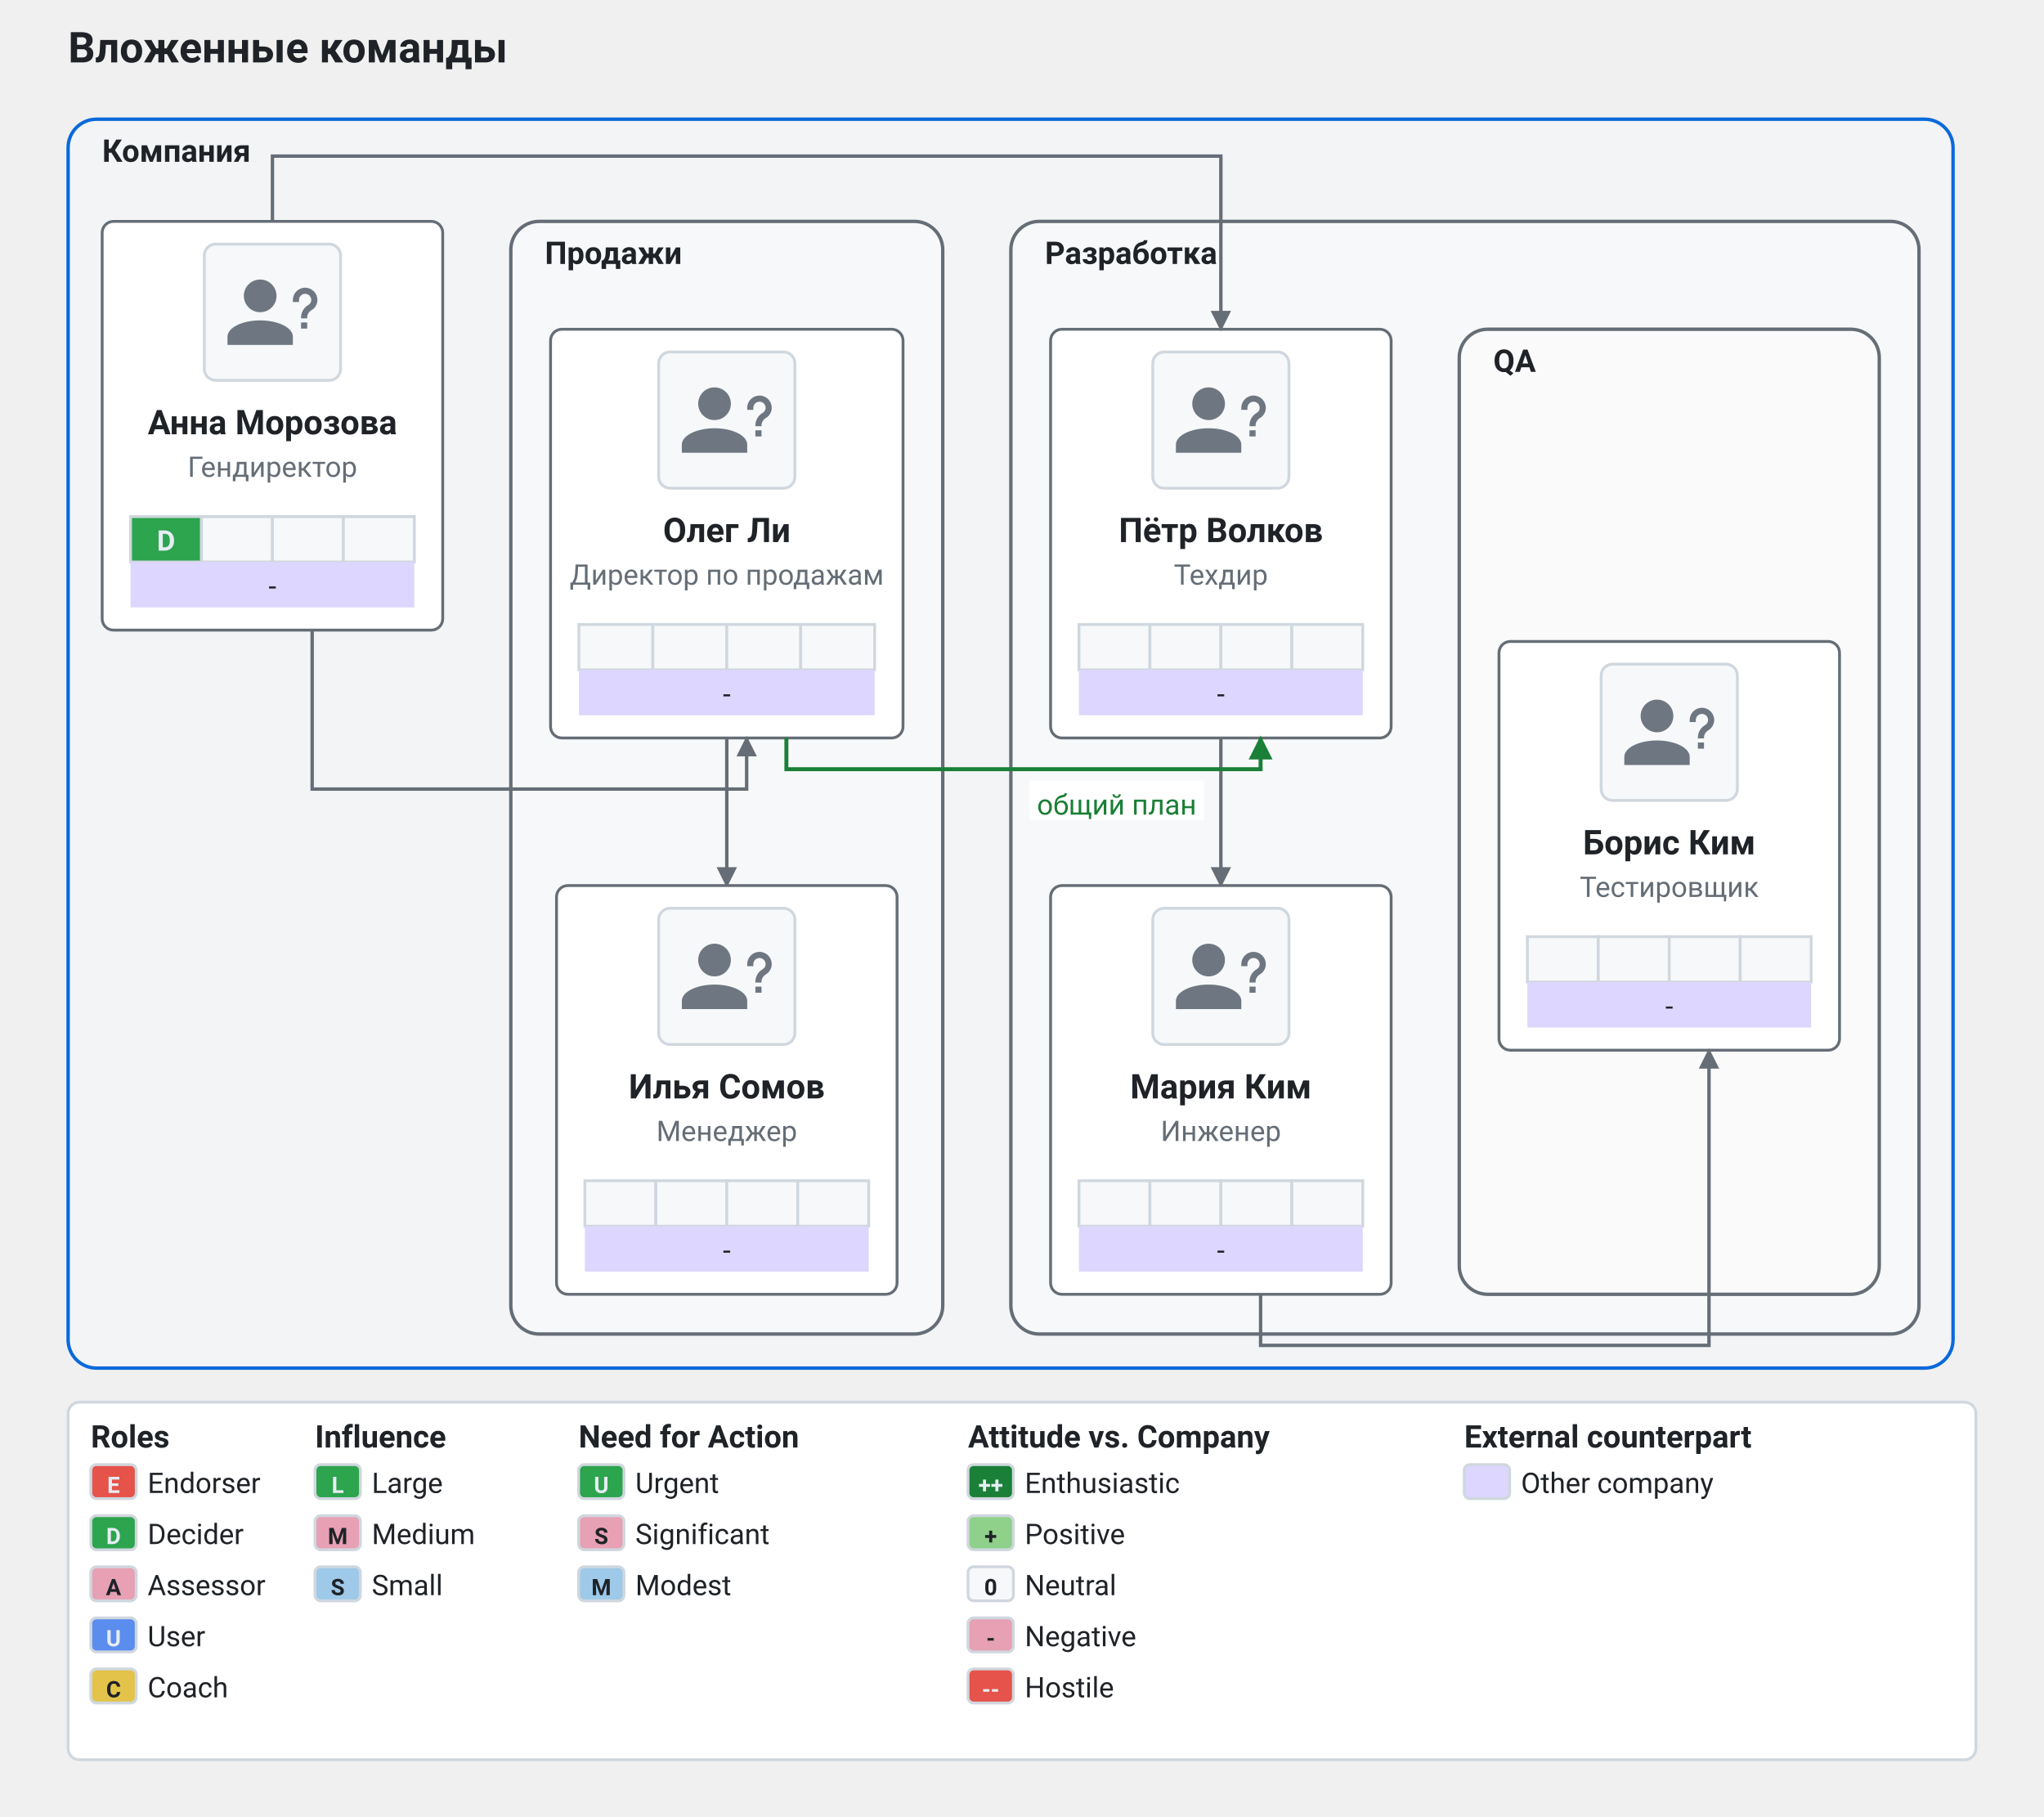
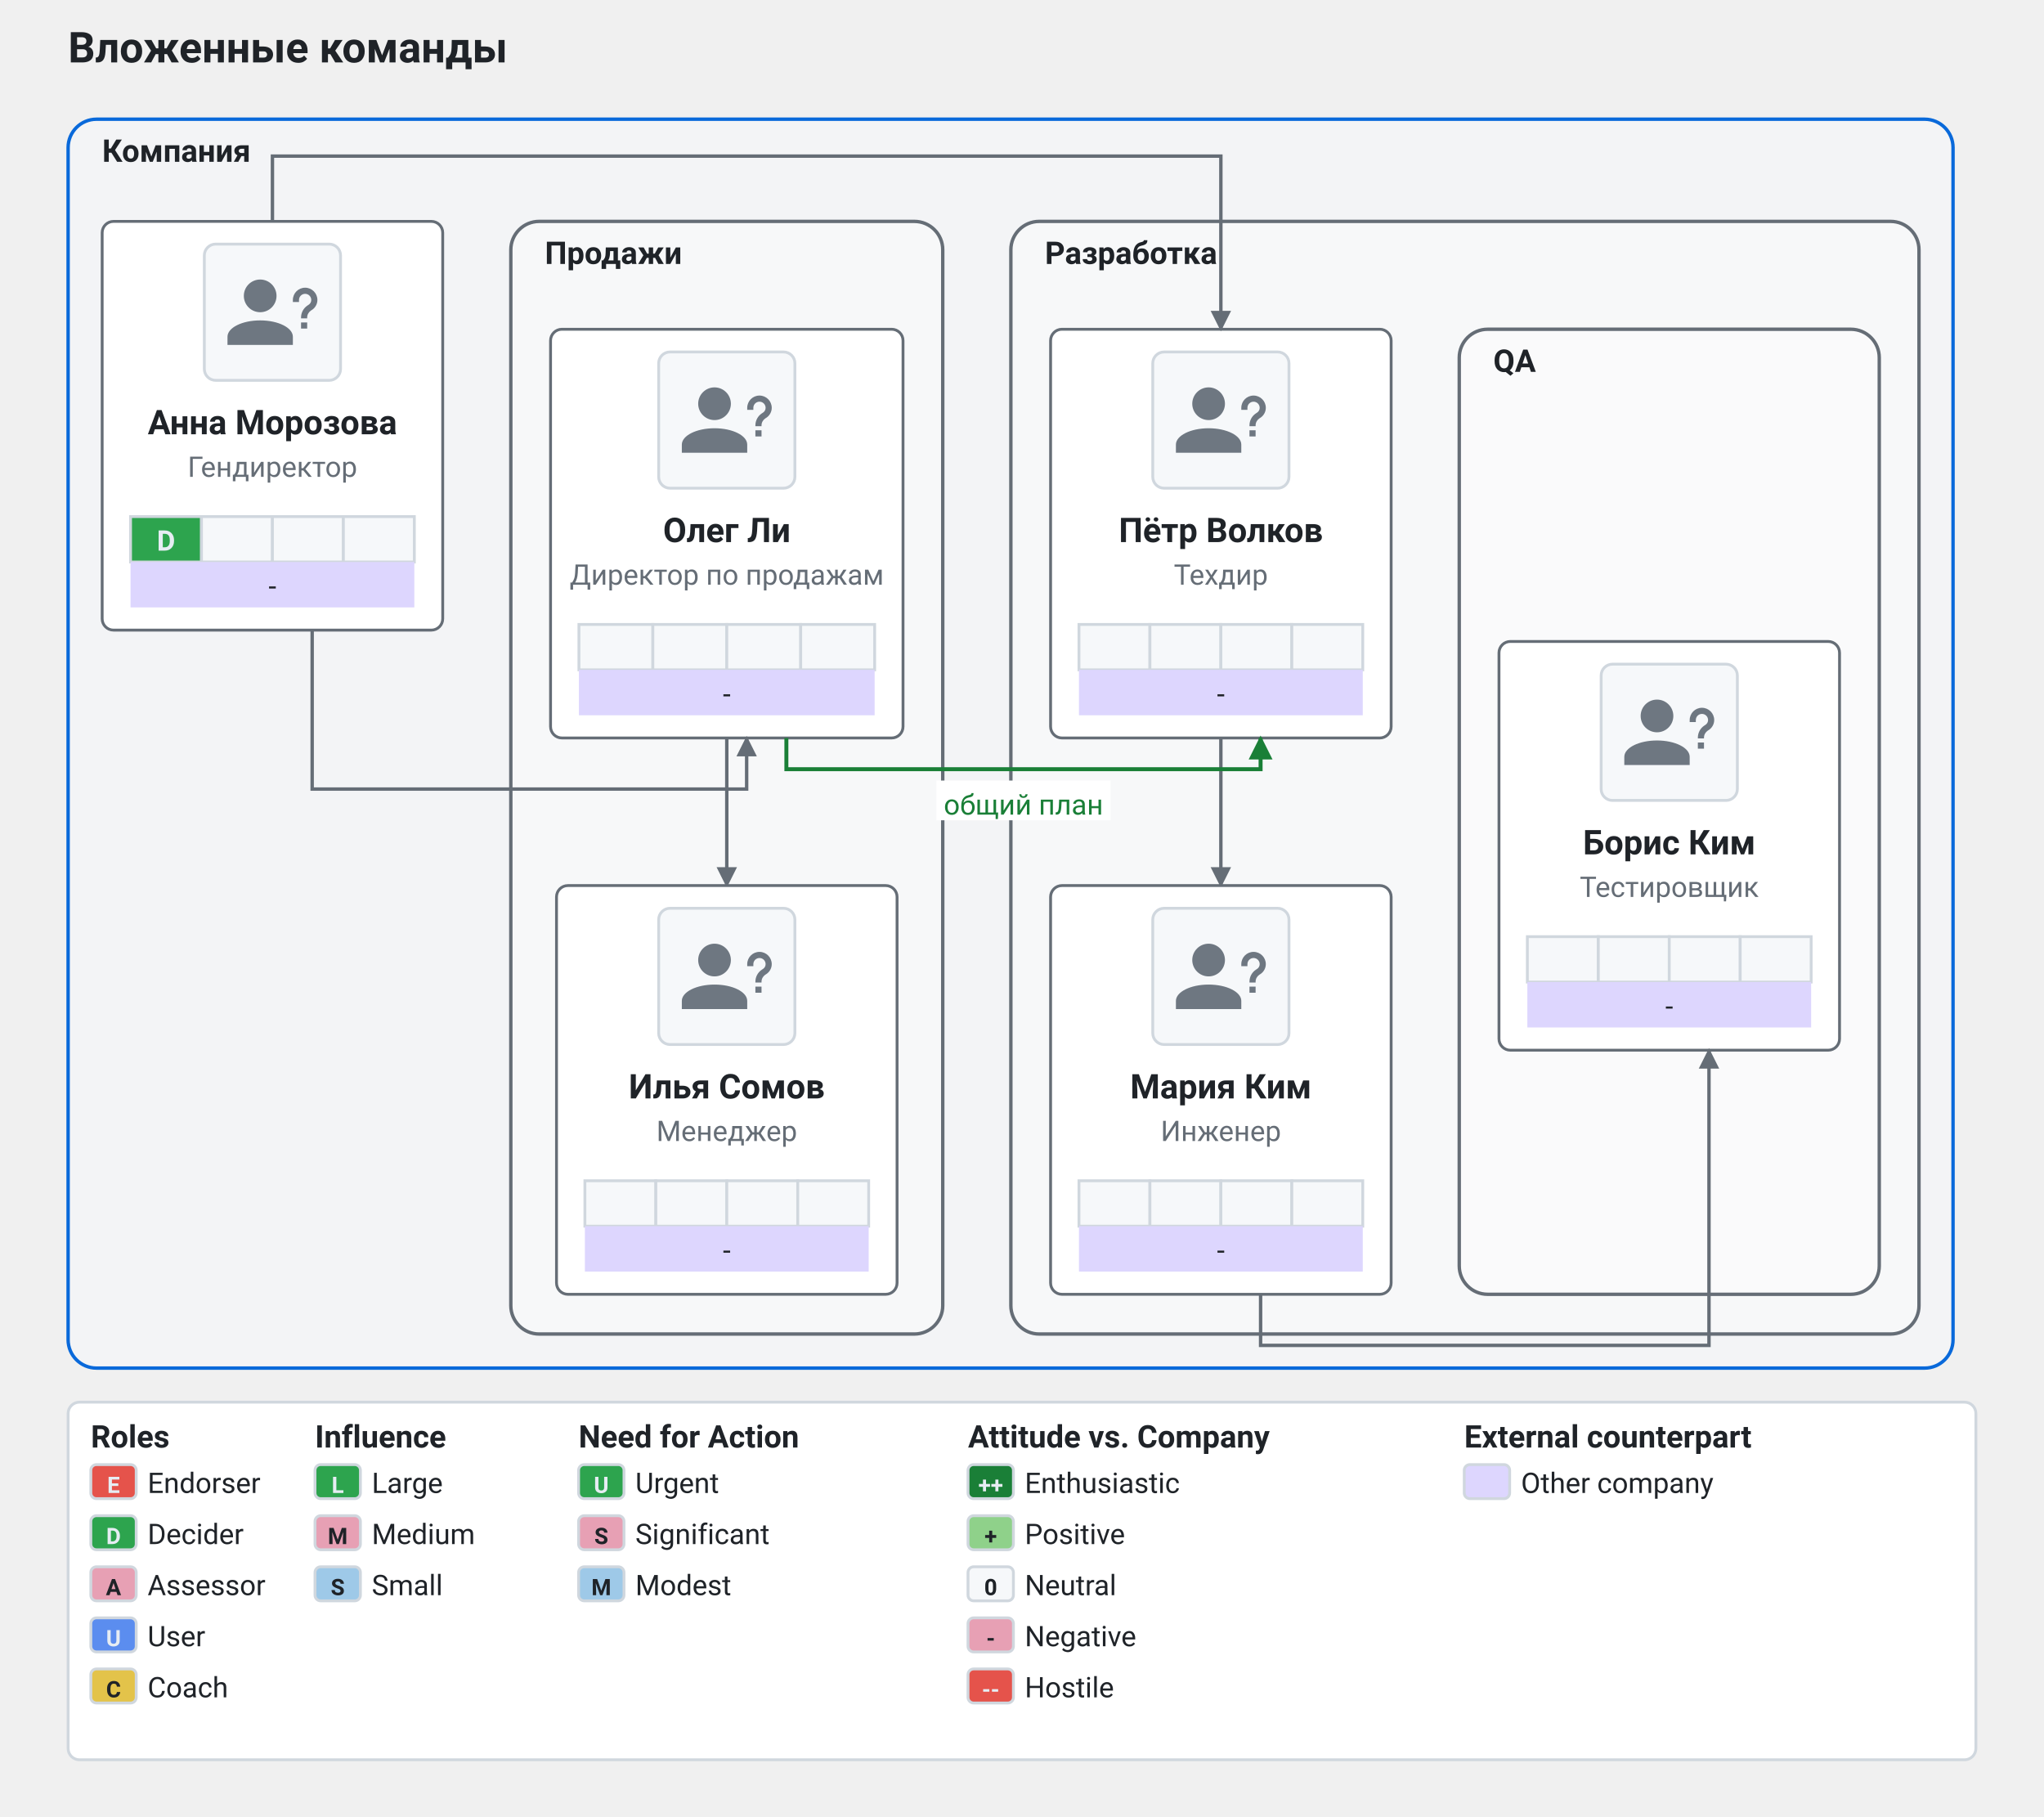
<svg xmlns="http://www.w3.org/2000/svg" viewBox="0 0 720.25 640" width="720.25" height="640" role="img" font-family="system-ui, -apple-system, &quot;Segoe UI&quot;, Roboto, sans-serif">
  <text x="24" y="22" fill="#1f2328" font-size="15" text-anchor="start" font-weight="700">Вложенные команды</text>
  <defs>
    <marker id="ext-pm-report" viewBox="0 0 10 10" refX="9" refY="5" markerWidth="6" markerHeight="6" orient="auto-start-reverse">
      <path d="M 0 0 L 10 5 L 0 10 z" fill="#656d76" />
    </marker>
  </defs>
  <rect x="24" y="42" width="664.2" height="440" rx="10" ry="10" fill="#f6f8fa" fill-opacity="0.55" stroke="#0969da" stroke-width="1.2" data-team="powermap" data-team-id="company" />
  <text x="36" y="57" fill="#1f2328" font-size="11" text-anchor="start" font-weight="600" data-team-label="1">Компания</text>
  <rect x="180" y="78" width="152.2" height="392" rx="10" ry="10" fill="#ffffff" fill-opacity="0.35" stroke="#656d76" stroke-width="1.2" data-team="powermap" data-team-id="company/sales" />
  <text x="192" y="93" fill="#1f2328" font-size="11" text-anchor="start" font-weight="600" data-team-label="1">Продажи</text>
  <rect x="356.2" y="78" width="320" height="392" rx="10" ry="10" fill="#ffffff" fill-opacity="0.35" stroke="#656d76" stroke-width="1.2" data-team="powermap" data-team-id="company/dev" />
  <text x="368.2" y="93" fill="#1f2328" font-size="11" text-anchor="start" font-weight="600" data-team-label="1">Разработка</text>
  <rect x="514.2" y="116" width="148" height="340" rx="10" ry="10" fill="#ffffff" fill-opacity="0.35" stroke="#656d76" stroke-width="1.2" data-team="powermap" data-team-id="company/dev/qa" />
  <text x="526.2" y="131" fill="#1f2328" font-size="11" text-anchor="start" font-weight="600" data-team-label="1">QA</text>
  <path d="M 256.1 260 L 256.1 286 L 256.1 286 L 256.1 312" fill="none" stroke="#656d76" stroke-width="1.2" marker-end="url(#ext-pm-report)" />
  <path d="M 430.2 260 L 430.2 286 L 430.2 286 L 430.2 312" fill="none" stroke="#656d76" stroke-width="1.2" marker-end="url(#ext-pm-report)" />
  <rect x="36" y="78" width="120" height="144" fill="#ffffff" stroke="#656d76" stroke-width="1" rx="4" />
  <rect x="72" y="86" width="48" height="48" fill="#f6f8fa" stroke="#d0d7de" stroke-width="1" rx="4" />
  <g data-avatar="?" transform="translate(78.72 92.72) scale(1.44)">
    <path d="M13 8a4 4 0 0 1-4 4a4 4 0 0 1-4-4a4 4 0 0 1 4-4a4 4 0 0 1 4 4m4 10v2H1v-2c0-2.21 3.58-4 8-4s8 1.79 8 4m3.5-3.5V16H19v-1.5zm-2-5H17V9a3 3 0 0 1 3-3a3 3 0 0 1 3 3c0 .97-.5 1.88-1.29 2.41l-.3.19c-.57.4-.91 1.01-.91 1.7v.2H19v-.2c0-1.19.6-2.3 1.59-2.95l.29-.19c.39-.26.62-.69.62-1.16A1.5 1.5 0 0 0 20 7.5A1.5 1.5 0 0 0 18.5 9z" fill="#6e7781" />
  </g>
  <text x="96" y="153" fill="#1f2328" font-size="12" text-anchor="middle" font-weight="700">Анна Морозова</text>
  <text x="96" y="168" fill="#656d76" font-size="10" text-anchor="middle">Гендиректор</text>
  <rect x="46" y="182" width="25" height="16" fill="#2da44e" stroke="#d0d7de" />
  <text x="58.5" y="194" fill="#e6edf3" font-size="10" text-anchor="middle" font-weight="700">D</text>
  <rect x="71" y="182" width="25" height="16" fill="#f6f8fa" stroke="#d0d7de" />
  <rect x="96" y="182" width="25" height="16" fill="#f6f8fa" stroke="#d0d7de" />
  <rect x="121" y="182" width="25" height="16" fill="#f6f8fa" stroke="#d0d7de" />
  <rect x="46" y="198" width="100" height="16" fill="#ddd6fe" />
  <text x="96" y="210" fill="#1f2328" font-size="10" text-anchor="middle">-</text>
  <rect x="194" y="116" width="124.2" height="144" fill="#ffffff" stroke="#656d76" stroke-width="1" rx="4" />
  <rect x="232.1" y="124" width="48" height="48" fill="#f6f8fa" stroke="#d0d7de" stroke-width="1" rx="4" />
  <g data-avatar="?" transform="translate(238.82 130.72) scale(1.44)">
    <path d="M13 8a4 4 0 0 1-4 4a4 4 0 0 1-4-4a4 4 0 0 1 4-4a4 4 0 0 1 4 4m4 10v2H1v-2c0-2.21 3.58-4 8-4s8 1.79 8 4m3.5-3.5V16H19v-1.5zm-2-5H17V9a3 3 0 0 1 3-3a3 3 0 0 1 3 3c0 .97-.5 1.88-1.29 2.41l-.3.19c-.57.4-.91 1.01-.91 1.7v.2H19v-.2c0-1.19.6-2.3 1.59-2.95l.29-.19c.39-.26.62-.69.62-1.16A1.5 1.5 0 0 0 20 7.5A1.5 1.5 0 0 0 18.5 9z" fill="#6e7781" />
  </g>
  <text x="256.1" y="191" fill="#1f2328" font-size="12" text-anchor="middle" font-weight="700">Олег Ли</text>
  <text x="256.1" y="206" fill="#656d76" font-size="10" text-anchor="middle">Директор по продажам</text>
  <rect x="204" y="220" width="26.05" height="16" fill="#f6f8fa" stroke="#d0d7de" />
  <rect x="230.05" y="220" width="26.05" height="16" fill="#f6f8fa" stroke="#d0d7de" />
  <rect x="256.1" y="220" width="26.05" height="16" fill="#f6f8fa" stroke="#d0d7de" />
  <rect x="282.15" y="220" width="26.05" height="16" fill="#f6f8fa" stroke="#d0d7de" />
  <rect x="204" y="236" width="104.2" height="16" fill="#ddd6fe" />
  <text x="256.1" y="248" fill="#1f2328" font-size="10" text-anchor="middle">-</text>
  <rect x="196.1" y="312" width="120" height="144" fill="#ffffff" stroke="#656d76" stroke-width="1" rx="4" />
  <rect x="232.1" y="320" width="48" height="48" fill="#f6f8fa" stroke="#d0d7de" stroke-width="1" rx="4" />
  <g data-avatar="?" transform="translate(238.82 326.72) scale(1.44)">
    <path d="M13 8a4 4 0 0 1-4 4a4 4 0 0 1-4-4a4 4 0 0 1 4-4a4 4 0 0 1 4 4m4 10v2H1v-2c0-2.21 3.58-4 8-4s8 1.79 8 4m3.5-3.5V16H19v-1.5zm-2-5H17V9a3 3 0 0 1 3-3a3 3 0 0 1 3 3c0 .97-.5 1.88-1.29 2.41l-.3.19c-.57.4-.91 1.01-.91 1.7v.2H19v-.2c0-1.19.6-2.3 1.59-2.95l.29-.19c.39-.26.62-.69.62-1.16A1.5 1.5 0 0 0 20 7.5A1.5 1.5 0 0 0 18.5 9z" fill="#6e7781" />
  </g>
  <text x="256.1" y="387" fill="#1f2328" font-size="12" text-anchor="middle" font-weight="700">Илья Сомов</text>
  <text x="256.1" y="402" fill="#656d76" font-size="10" text-anchor="middle">Менеджер</text>
  <rect x="206.1" y="416" width="25" height="16" fill="#f6f8fa" stroke="#d0d7de" />
  <rect x="231.1" y="416" width="25" height="16" fill="#f6f8fa" stroke="#d0d7de" />
  <rect x="256.1" y="416" width="25" height="16" fill="#f6f8fa" stroke="#d0d7de" />
  <rect x="281.1" y="416" width="25" height="16" fill="#f6f8fa" stroke="#d0d7de" />
  <rect x="206.1" y="432" width="100" height="16" fill="#ddd6fe" />
  <text x="256.1" y="444" fill="#1f2328" font-size="10" text-anchor="middle">-</text>
  <rect x="370.2" y="116" width="120" height="144" fill="#ffffff" stroke="#656d76" stroke-width="1" rx="4" />
  <rect x="406.2" y="124" width="48" height="48" fill="#f6f8fa" stroke="#d0d7de" stroke-width="1" rx="4" />
  <g data-avatar="?" transform="translate(412.92 130.72) scale(1.44)">
    <path d="M13 8a4 4 0 0 1-4 4a4 4 0 0 1-4-4a4 4 0 0 1 4-4a4 4 0 0 1 4 4m4 10v2H1v-2c0-2.21 3.58-4 8-4s8 1.79 8 4m3.5-3.5V16H19v-1.5zm-2-5H17V9a3 3 0 0 1 3-3a3 3 0 0 1 3 3c0 .97-.5 1.88-1.29 2.41l-.3.19c-.57.4-.91 1.01-.91 1.7v.2H19v-.2c0-1.19.6-2.3 1.59-2.95l.29-.19c.39-.26.62-.69.62-1.16A1.5 1.5 0 0 0 20 7.5A1.5 1.5 0 0 0 18.5 9z" fill="#6e7781" />
  </g>
  <text x="430.2" y="191" fill="#1f2328" font-size="12" text-anchor="middle" font-weight="700">Пётр Волков</text>
  <text x="430.2" y="206" fill="#656d76" font-size="10" text-anchor="middle">Техдир</text>
  <rect x="380.2" y="220" width="25" height="16" fill="#f6f8fa" stroke="#d0d7de" />
  <rect x="405.2" y="220" width="25" height="16" fill="#f6f8fa" stroke="#d0d7de" />
  <rect x="430.2" y="220" width="25" height="16" fill="#f6f8fa" stroke="#d0d7de" />
  <rect x="455.2" y="220" width="25" height="16" fill="#f6f8fa" stroke="#d0d7de" />
  <rect x="380.2" y="236" width="100" height="16" fill="#ddd6fe" />
  <text x="430.2" y="248" fill="#1f2328" font-size="10" text-anchor="middle">-</text>
  <rect x="370.2" y="312" width="120" height="144" fill="#ffffff" stroke="#656d76" stroke-width="1" rx="4" />
  <rect x="406.2" y="320" width="48" height="48" fill="#f6f8fa" stroke="#d0d7de" stroke-width="1" rx="4" />
  <g data-avatar="?" transform="translate(412.92 326.72) scale(1.44)">
    <path d="M13 8a4 4 0 0 1-4 4a4 4 0 0 1-4-4a4 4 0 0 1 4-4a4 4 0 0 1 4 4m4 10v2H1v-2c0-2.21 3.58-4 8-4s8 1.79 8 4m3.5-3.5V16H19v-1.5zm-2-5H17V9a3 3 0 0 1 3-3a3 3 0 0 1 3 3c0 .97-.5 1.88-1.29 2.41l-.3.19c-.57.4-.91 1.01-.91 1.7v.2H19v-.2c0-1.19.6-2.3 1.59-2.95l.29-.19c.39-.26.62-.69.62-1.16A1.5 1.5 0 0 0 20 7.5A1.5 1.5 0 0 0 18.5 9z" fill="#6e7781" />
  </g>
  <text x="430.2" y="387" fill="#1f2328" font-size="12" text-anchor="middle" font-weight="700">Мария Ким</text>
  <text x="430.2" y="402" fill="#656d76" font-size="10" text-anchor="middle">Инженер</text>
  <rect x="380.2" y="416" width="25" height="16" fill="#f6f8fa" stroke="#d0d7de" />
  <rect x="405.2" y="416" width="25" height="16" fill="#f6f8fa" stroke="#d0d7de" />
  <rect x="430.2" y="416" width="25" height="16" fill="#f6f8fa" stroke="#d0d7de" />
  <rect x="455.2" y="416" width="25" height="16" fill="#f6f8fa" stroke="#d0d7de" />
  <rect x="380.2" y="432" width="100" height="16" fill="#ddd6fe" />
  <text x="430.2" y="444" fill="#1f2328" font-size="10" text-anchor="middle">-</text>
  <rect x="528.2" y="226" width="120" height="144" fill="#ffffff" stroke="#656d76" stroke-width="1" rx="4" />
  <rect x="564.2" y="234" width="48" height="48" fill="#f6f8fa" stroke="#d0d7de" stroke-width="1" rx="4" />
  <g data-avatar="?" transform="translate(570.92 240.72) scale(1.44)">
    <path d="M13 8a4 4 0 0 1-4 4a4 4 0 0 1-4-4a4 4 0 0 1 4-4a4 4 0 0 1 4 4m4 10v2H1v-2c0-2.21 3.58-4 8-4s8 1.79 8 4m3.5-3.5V16H19v-1.5zm-2-5H17V9a3 3 0 0 1 3-3a3 3 0 0 1 3 3c0 .97-.5 1.88-1.29 2.41l-.3.19c-.57.4-.91 1.01-.91 1.7v.2H19v-.2c0-1.19.6-2.3 1.59-2.95l.29-.19c.39-.26.62-.69.62-1.16A1.5 1.5 0 0 0 20 7.5A1.5 1.5 0 0 0 18.5 9z" fill="#6e7781" />
  </g>
  <text x="588.2" y="301" fill="#1f2328" font-size="12" text-anchor="middle" font-weight="700">Борис Ким</text>
  <text x="588.2" y="316" fill="#656d76" font-size="10" text-anchor="middle">Тестировщик</text>
  <rect x="538.2" y="330" width="25" height="16" fill="#f6f8fa" stroke="#d0d7de" />
  <rect x="563.2" y="330" width="25" height="16" fill="#f6f8fa" stroke="#d0d7de" />
  <rect x="588.2" y="330" width="25" height="16" fill="#f6f8fa" stroke="#d0d7de" />
  <rect x="613.2" y="330" width="25" height="16" fill="#f6f8fa" stroke="#d0d7de" />
  <rect x="538.2" y="346" width="100" height="16" fill="#ddd6fe" />
  <text x="588.2" y="358" fill="#1f2328" font-size="10" text-anchor="middle">-</text>
  <defs>
    <marker id="ext-pm-link-0" viewBox="0 0 10 10" refX="9" refY="5" markerWidth="6" markerHeight="6" orient="auto-start-reverse">
      <path d="M 0 0 L 10 5 L 0 10 z" fill="#656d76" />
    </marker>
  </defs>
  <path d="M 110 222 L 110 278 L 263.1 278 L 263.1 260" fill="none" stroke="#656d76" stroke-width="1.2" marker-end="url(#ext-pm-link-0)" />
  <defs>
    <marker id="ext-pm-link-1" viewBox="0 0 10 10" refX="9" refY="5" markerWidth="6" markerHeight="6" orient="auto-start-reverse">
      <path d="M 0 0 L 10 5 L 0 10 z" fill="#656d76" />
    </marker>
  </defs>
  <path d="M 96 78 L 96 55 L 156 55 L 164 55 L 170 55 L 172.1 55 L 269.39 55 L 340.1 55 L 342.2 55 L 346.2 55 L 356.2 55 L 430.2 55 L 430.2 92 L 430.2 93 L 430.2 116" fill="none" stroke="#656d76" stroke-width="1.2" marker-end="url(#ext-pm-link-1)" />
  <defs>
    <marker id="ext-pm-link-2" viewBox="0 0 10 10" refX="9" refY="5" markerWidth="6" markerHeight="6" orient="auto-start-reverse">
      <path d="M 0 0 L 10 5 L 0 10 z" fill="#656d76" />
    </marker>
  </defs>
  <path d="M 444.2 456 L 444.2 474 L 602.2 474 L 602.2 370" fill="none" stroke="#656d76" stroke-width="1.2" marker-end="url(#ext-pm-link-2)" />
  <defs>
    <marker id="ext-pm-link-3" viewBox="0 0 10 10" refX="9" refY="5" markerWidth="6" markerHeight="6" orient="auto-start-reverse">
      <path d="M 0 0 L 10 5 L 0 10 z" fill="#1a7f37" />
    </marker>
  </defs>
  <path d="M 277.1 260 L 277.1 271 L 444.2 271 L 444.2 260" fill="none" stroke="#1a7f37" stroke-width="1.4" marker-end="url(#ext-pm-link-3)" />
-   <rect x="362.8" y="275" width="61.4" height="14" fill="#ffffff" stroke="none" data-label-plate="1" />
-   <text x="393.5" y="287" fill="#1a7f37" font-size="10" text-anchor="middle" data-edge-label="1">общий план</text>
+   <rect x="329.95" y="275" width="61.4" height="14" fill="#ffffff" stroke="none" data-label-plate="1" />
+   <text x="360.65" y="287" fill="#1a7f37" font-size="10" text-anchor="middle" data-edge-label="1">общий план</text>
  <rect x="24" y="494" width="672.25" height="126" fill="#ffffff" stroke="#d0d7de" stroke-width="1" rx="4" data-legend="powermap" />
  <text x="32" y="510" fill="#1f2328" font-size="11" text-anchor="start" font-weight="700">Roles</text>
  <rect x="32" y="516" width="16" height="12" fill="#e5534b" stroke="#d0d7de" rx="2" />
  <text x="40" y="526" fill="#e6edf3" font-size="8" text-anchor="middle" font-weight="700">E</text>
  <text x="52" y="526" fill="#1f2328" font-size="10" text-anchor="start">Endorser</text>
  <rect x="32" y="534" width="16" height="12" fill="#2da44e" stroke="#d0d7de" rx="2" />
  <text x="40" y="544" fill="#e6edf3" font-size="8" text-anchor="middle" font-weight="700">D</text>
  <text x="52" y="544" fill="#1f2328" font-size="10" text-anchor="start">Decider</text>
  <rect x="32" y="552" width="16" height="12" fill="#e7a0b4" stroke="#d0d7de" rx="2" />
  <text x="40" y="562" fill="#1f2328" font-size="8" text-anchor="middle" font-weight="700">A</text>
  <text x="52" y="562" fill="#1f2328" font-size="10" text-anchor="start">Assessor</text>
  <rect x="32" y="570" width="16" height="12" fill="#5b8def" stroke="#d0d7de" rx="2" />
  <text x="40" y="580" fill="#e6edf3" font-size="8" text-anchor="middle" font-weight="700">U</text>
  <text x="52" y="580" fill="#1f2328" font-size="10" text-anchor="start">User</text>
  <rect x="32" y="588" width="16" height="12" fill="#e3c34a" stroke="#d0d7de" rx="2" />
  <text x="40" y="598" fill="#1f2328" font-size="8" text-anchor="middle" font-weight="700">C</text>
  <text x="52" y="598" fill="#1f2328" font-size="10" text-anchor="start">Coach</text>
  <text x="111" y="510" fill="#1f2328" font-size="11" text-anchor="start" font-weight="700">Influence</text>
  <rect x="111" y="516" width="16" height="12" fill="#2da44e" stroke="#d0d7de" rx="2" />
  <text x="119" y="526" fill="#e6edf3" font-size="8" text-anchor="middle" font-weight="700">L</text>
  <text x="131" y="526" fill="#1f2328" font-size="10" text-anchor="start">Large</text>
  <rect x="111" y="534" width="16" height="12" fill="#e7a0b4" stroke="#d0d7de" rx="2" />
  <text x="119" y="544" fill="#1f2328" font-size="8" text-anchor="middle" font-weight="700">M</text>
  <text x="131" y="544" fill="#1f2328" font-size="10" text-anchor="start">Medium</text>
  <rect x="111" y="552" width="16" height="12" fill="#9ec9e8" stroke="#d0d7de" rx="2" />
  <text x="119" y="562" fill="#1f2328" font-size="8" text-anchor="middle" font-weight="700">S</text>
  <text x="131" y="562" fill="#1f2328" font-size="10" text-anchor="start">Small</text>
  <text x="203.88" y="510" fill="#1f2328" font-size="11" text-anchor="start" font-weight="700">Need for Action</text>
  <rect x="203.88" y="516" width="16" height="12" fill="#2da44e" stroke="#d0d7de" rx="2" />
  <text x="211.88" y="526" fill="#e6edf3" font-size="8" text-anchor="middle" font-weight="700">U</text>
  <text x="223.88" y="526" fill="#1f2328" font-size="10" text-anchor="start">Urgent</text>
  <rect x="203.88" y="534" width="16" height="12" fill="#e7a0b4" stroke="#d0d7de" rx="2" />
  <text x="211.88" y="544" fill="#1f2328" font-size="8" text-anchor="middle" font-weight="700">S</text>
  <text x="223.88" y="544" fill="#1f2328" font-size="10" text-anchor="start">Significant</text>
  <rect x="203.88" y="552" width="16" height="12" fill="#9ec9e8" stroke="#d0d7de" rx="2" />
  <text x="211.88" y="562" fill="#1f2328" font-size="8" text-anchor="middle" font-weight="700">M</text>
  <text x="223.88" y="562" fill="#1f2328" font-size="10" text-anchor="start">Modest</text>
  <text x="341.1" y="510" fill="#1f2328" font-size="11" text-anchor="start" font-weight="700">Attitude vs. Company</text>
  <rect x="341.1" y="516" width="16" height="12" fill="#1a7f37" stroke="#d0d7de" rx="2" />
  <text x="349.1" y="526" fill="#e6edf3" font-size="8" text-anchor="middle" font-weight="700">++</text>
  <text x="361.1" y="526" fill="#1f2328" font-size="10" text-anchor="start">Enthusiastic</text>
  <rect x="341.1" y="534" width="16" height="12" fill="#8fd18a" stroke="#d0d7de" rx="2" />
  <text x="349.1" y="544" fill="#1f2328" font-size="8" text-anchor="middle" font-weight="700">+</text>
  <text x="361.1" y="544" fill="#1f2328" font-size="10" text-anchor="start">Positive</text>
  <rect x="341.1" y="552" width="16" height="12" fill="#f6f8fa" stroke="#d0d7de" rx="2" />
  <text x="349.1" y="562" fill="#1f2328" font-size="8" text-anchor="middle" font-weight="700">0</text>
  <text x="361.1" y="562" fill="#1f2328" font-size="10" text-anchor="start">Neutral</text>
  <rect x="341.1" y="570" width="16" height="12" fill="#e7a0b4" stroke="#d0d7de" rx="2" />
  <text x="349.1" y="580" fill="#1f2328" font-size="8" text-anchor="middle" font-weight="700">-</text>
  <text x="361.1" y="580" fill="#1f2328" font-size="10" text-anchor="start">Negative</text>
  <rect x="341.1" y="588" width="16" height="12" fill="#e5534b" stroke="#d0d7de" rx="2" />
  <text x="349.1" y="598" fill="#e6edf3" font-size="8" text-anchor="middle" font-weight="700">--</text>
  <text x="361.1" y="598" fill="#1f2328" font-size="10" text-anchor="start">Hostile</text>
  <text x="515.96" y="510" fill="#1f2328" font-size="11" text-anchor="start" font-weight="700">External counterpart</text>
  <rect x="515.96" y="516" width="16" height="12" fill="#ddd6fe" stroke="#d0d7de" rx="2" />
  <text x="535.96" y="526" fill="#1f2328" font-size="10" text-anchor="start">Other company</text>
</svg>
